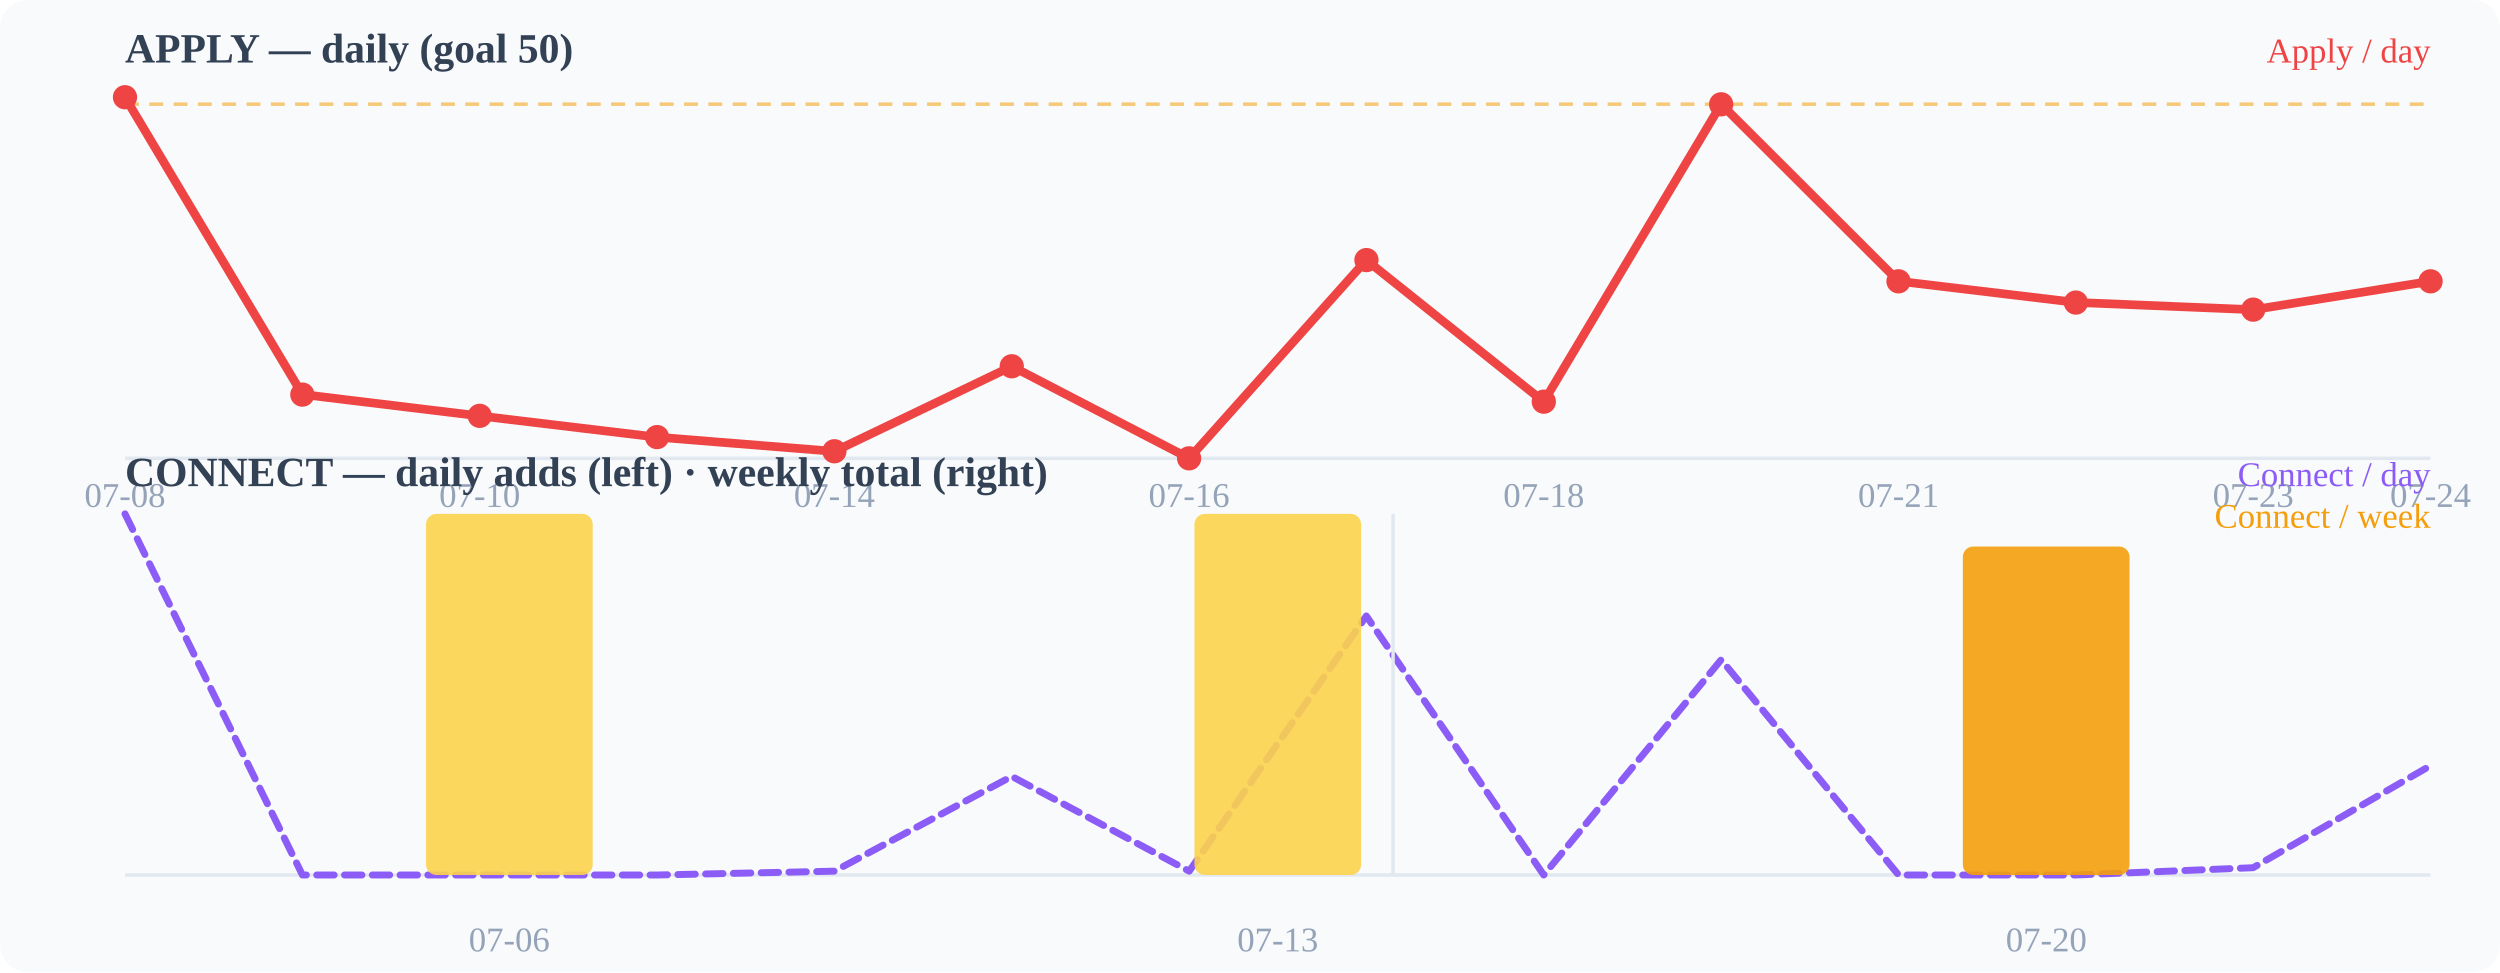
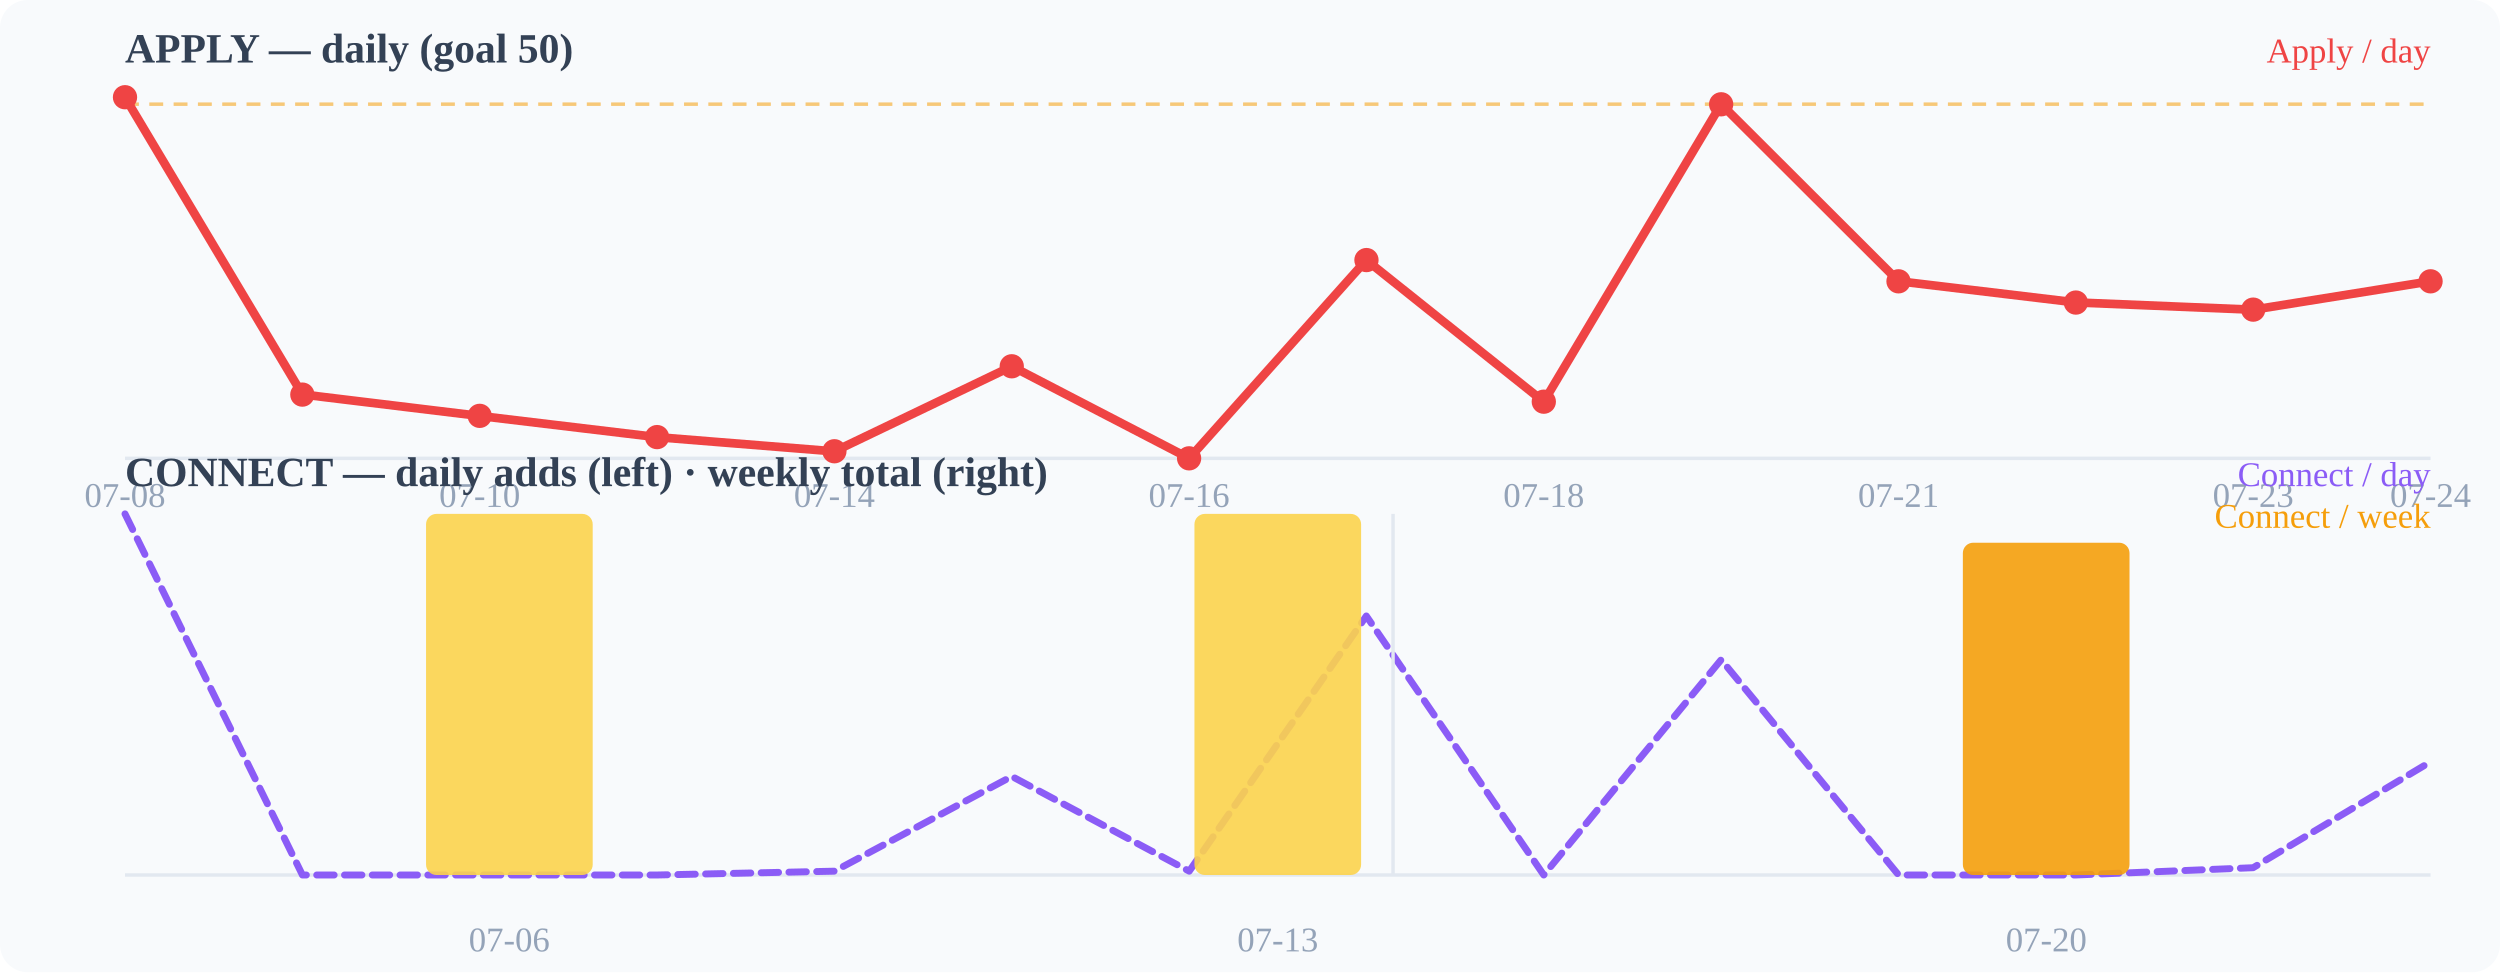
<svg xmlns="http://www.w3.org/2000/svg" width="720" height="280" viewBox="0 0 720 280">
  <rect width="720" height="280" fill="#f8fafc" rx="8" />
  <text x="36" y="18" font-size="12" font-weight="600" fill="#334155">APPLY — daily (goal 50)</text>
  <line x1="36" y1="132" x2="700" y2="132" stroke="#e2e8f0" stroke-width="1" />
  <line x1="36" y1="30.0" x2="700" y2="30.0" stroke="#f59e0b" stroke-width="1" stroke-dasharray="4 3" opacity="0.55" />
  <polyline points="36.0,28.0 87.1,113.6 138.2,119.8 189.2,125.9 240.3,130.0 291.4,105.5 342.5,132.0 393.5,74.9 444.6,115.7 495.7,30.0 546.8,81.0 597.8,87.1 648.9,89.2 700.0,81.0" fill="none" stroke="#ef4444" stroke-width="2.5" stroke-linecap="round" stroke-linejoin="round" />
  <circle cx="36" cy="28" r="3.5" fill="#ef4444" />
  <circle cx="87.077" cy="113.647" r="3.5" fill="#ef4444" />
  <circle cx="138.154" cy="119.765" r="3.5" fill="#ef4444" />
  <circle cx="189.231" cy="125.882" r="3.5" fill="#ef4444" />
  <circle cx="240.308" cy="129.961" r="3.5" fill="#ef4444" />
  <circle cx="291.385" cy="105.49" r="3.5" fill="#ef4444" />
  <circle cx="342.462" cy="132" r="3.5" fill="#ef4444" />
  <circle cx="393.538" cy="74.902" r="3.5" fill="#ef4444" />
  <circle cx="444.615" cy="115.686" r="3.5" fill="#ef4444" />
  <circle cx="495.692" cy="30.039" r="3.5" fill="#ef4444" />
  <circle cx="546.769" cy="81.02" r="3.5" fill="#ef4444" />
  <circle cx="597.846" cy="87.137" r="3.5" fill="#ef4444" />
  <circle cx="648.923" cy="89.176" r="3.5" fill="#ef4444" />
  <circle cx="700" cy="81.02" r="3.5" fill="#ef4444" />
  <text x="36" y="146" font-size="10" fill="#94a3b8" text-anchor="middle">07-08</text>
  <text x="138.154" y="146" font-size="10" fill="#94a3b8" text-anchor="middle">07-10</text>
  <text x="240.308" y="146" font-size="10" fill="#94a3b8" text-anchor="middle">07-14</text>
  <text x="342.462" y="146" font-size="10" fill="#94a3b8" text-anchor="middle">07-16</text>
  <text x="444.615" y="146" font-size="10" fill="#94a3b8" text-anchor="middle">07-18</text>
  <text x="546.769" y="146" font-size="10" fill="#94a3b8" text-anchor="middle">07-21</text>
  <text x="648.923" y="146" font-size="10" fill="#94a3b8" text-anchor="middle">07-23</text>
  <text x="700" y="146" font-size="10" fill="#94a3b8" text-anchor="middle">07-24</text>
  <text x="36" y="140" font-size="12" font-weight="600" fill="#334155">CONNECT — daily adds (left) · weekly total (right)</text>
  <line x1="36" y1="252" x2="700" y2="252" stroke="#e2e8f0" stroke-width="1" />
-   <polyline points="36.0,148.0 87.1,252.0 138.2,252.0 189.2,252.0 240.3,250.9 291.4,223.6 342.5,250.9 393.5,177.4 444.6,252.0 495.7,190.0 546.8,252.0 597.8,252.0 648.9,249.9 700.0,220.5" fill="none" stroke="#8b5cf6" stroke-width="2" stroke-linecap="round" stroke-linejoin="round" stroke-dasharray="5 3" />
+   <polyline points="36.0,148.0 87.1,252.0 138.2,252.0 189.2,252.0 240.3,250.9 291.4,223.6 342.5,250.9 393.5,177.4 444.6,252.0 495.7,190.0 546.8,252.0 597.8,252.0 648.9,249.9 700.0,219.4" fill="none" stroke="#8b5cf6" stroke-width="2" stroke-linecap="round" stroke-linejoin="round" stroke-dasharray="5 3" />
  <rect x="122.7" y="148.0" width="48" height="104.0" rx="3" fill="#fcd34d" opacity="0.9" />
  <rect x="344.0" y="148.0" width="48" height="104.0" rx="3" fill="#fcd34d" opacity="0.9" />
-   <rect x="565.3" y="157.4" width="48" height="94.6" rx="3" fill="#f59e0b" opacity="0.9" />
+   <rect x="565.3" y="156.3" width="48" height="95.7" rx="3" fill="#f59e0b" opacity="0.9" />
  <line x1="401.2" y1="148" x2="401.2" y2="252" stroke="#e2e8f0" stroke-width="1" />
  <text x="146.667" y="274" font-size="10" fill="#94a3b8" text-anchor="middle">07-06</text>
  <text x="368" y="274" font-size="10" fill="#94a3b8" text-anchor="middle">07-13</text>
  <text x="589.333" y="274" font-size="10" fill="#94a3b8" text-anchor="middle">07-20</text>
  <text x="700" y="18" font-size="10" fill="#ef4444" text-anchor="end">Apply / day</text>
  <text x="700" y="140" font-size="10" fill="#8b5cf6" text-anchor="end">Connect / day</text>
  <text x="700" y="152" font-size="10" fill="#f59e0b" text-anchor="end">Connect / week</text>
</svg>
